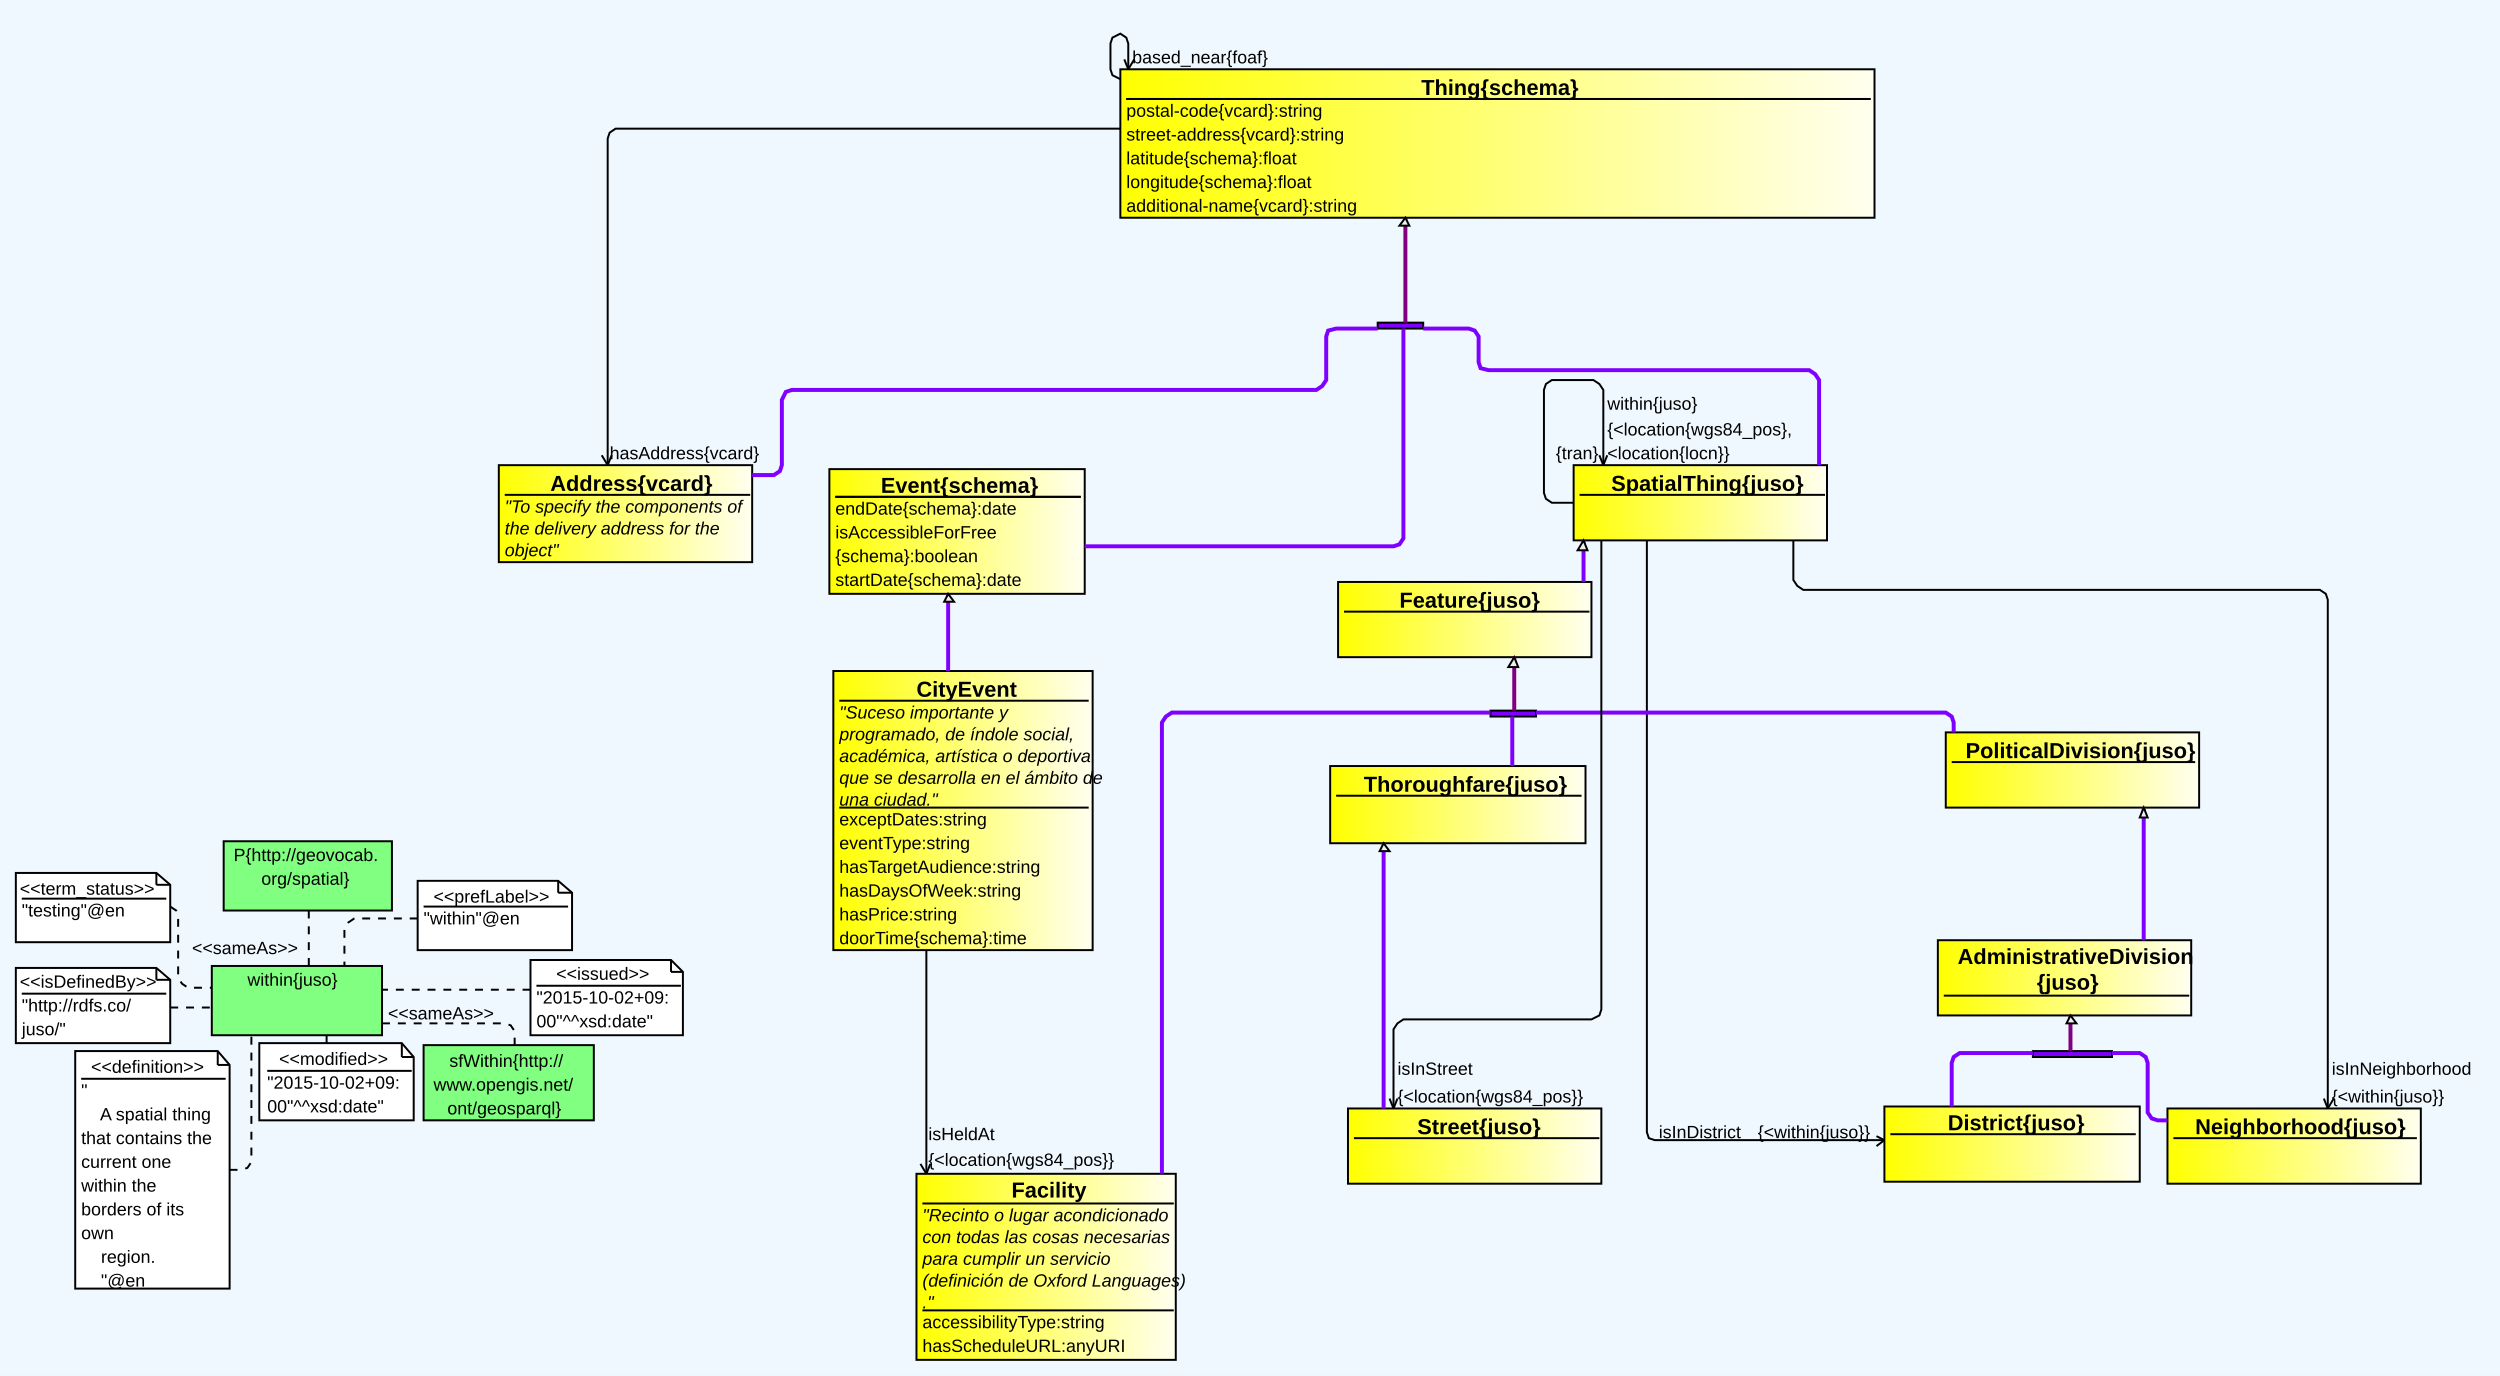
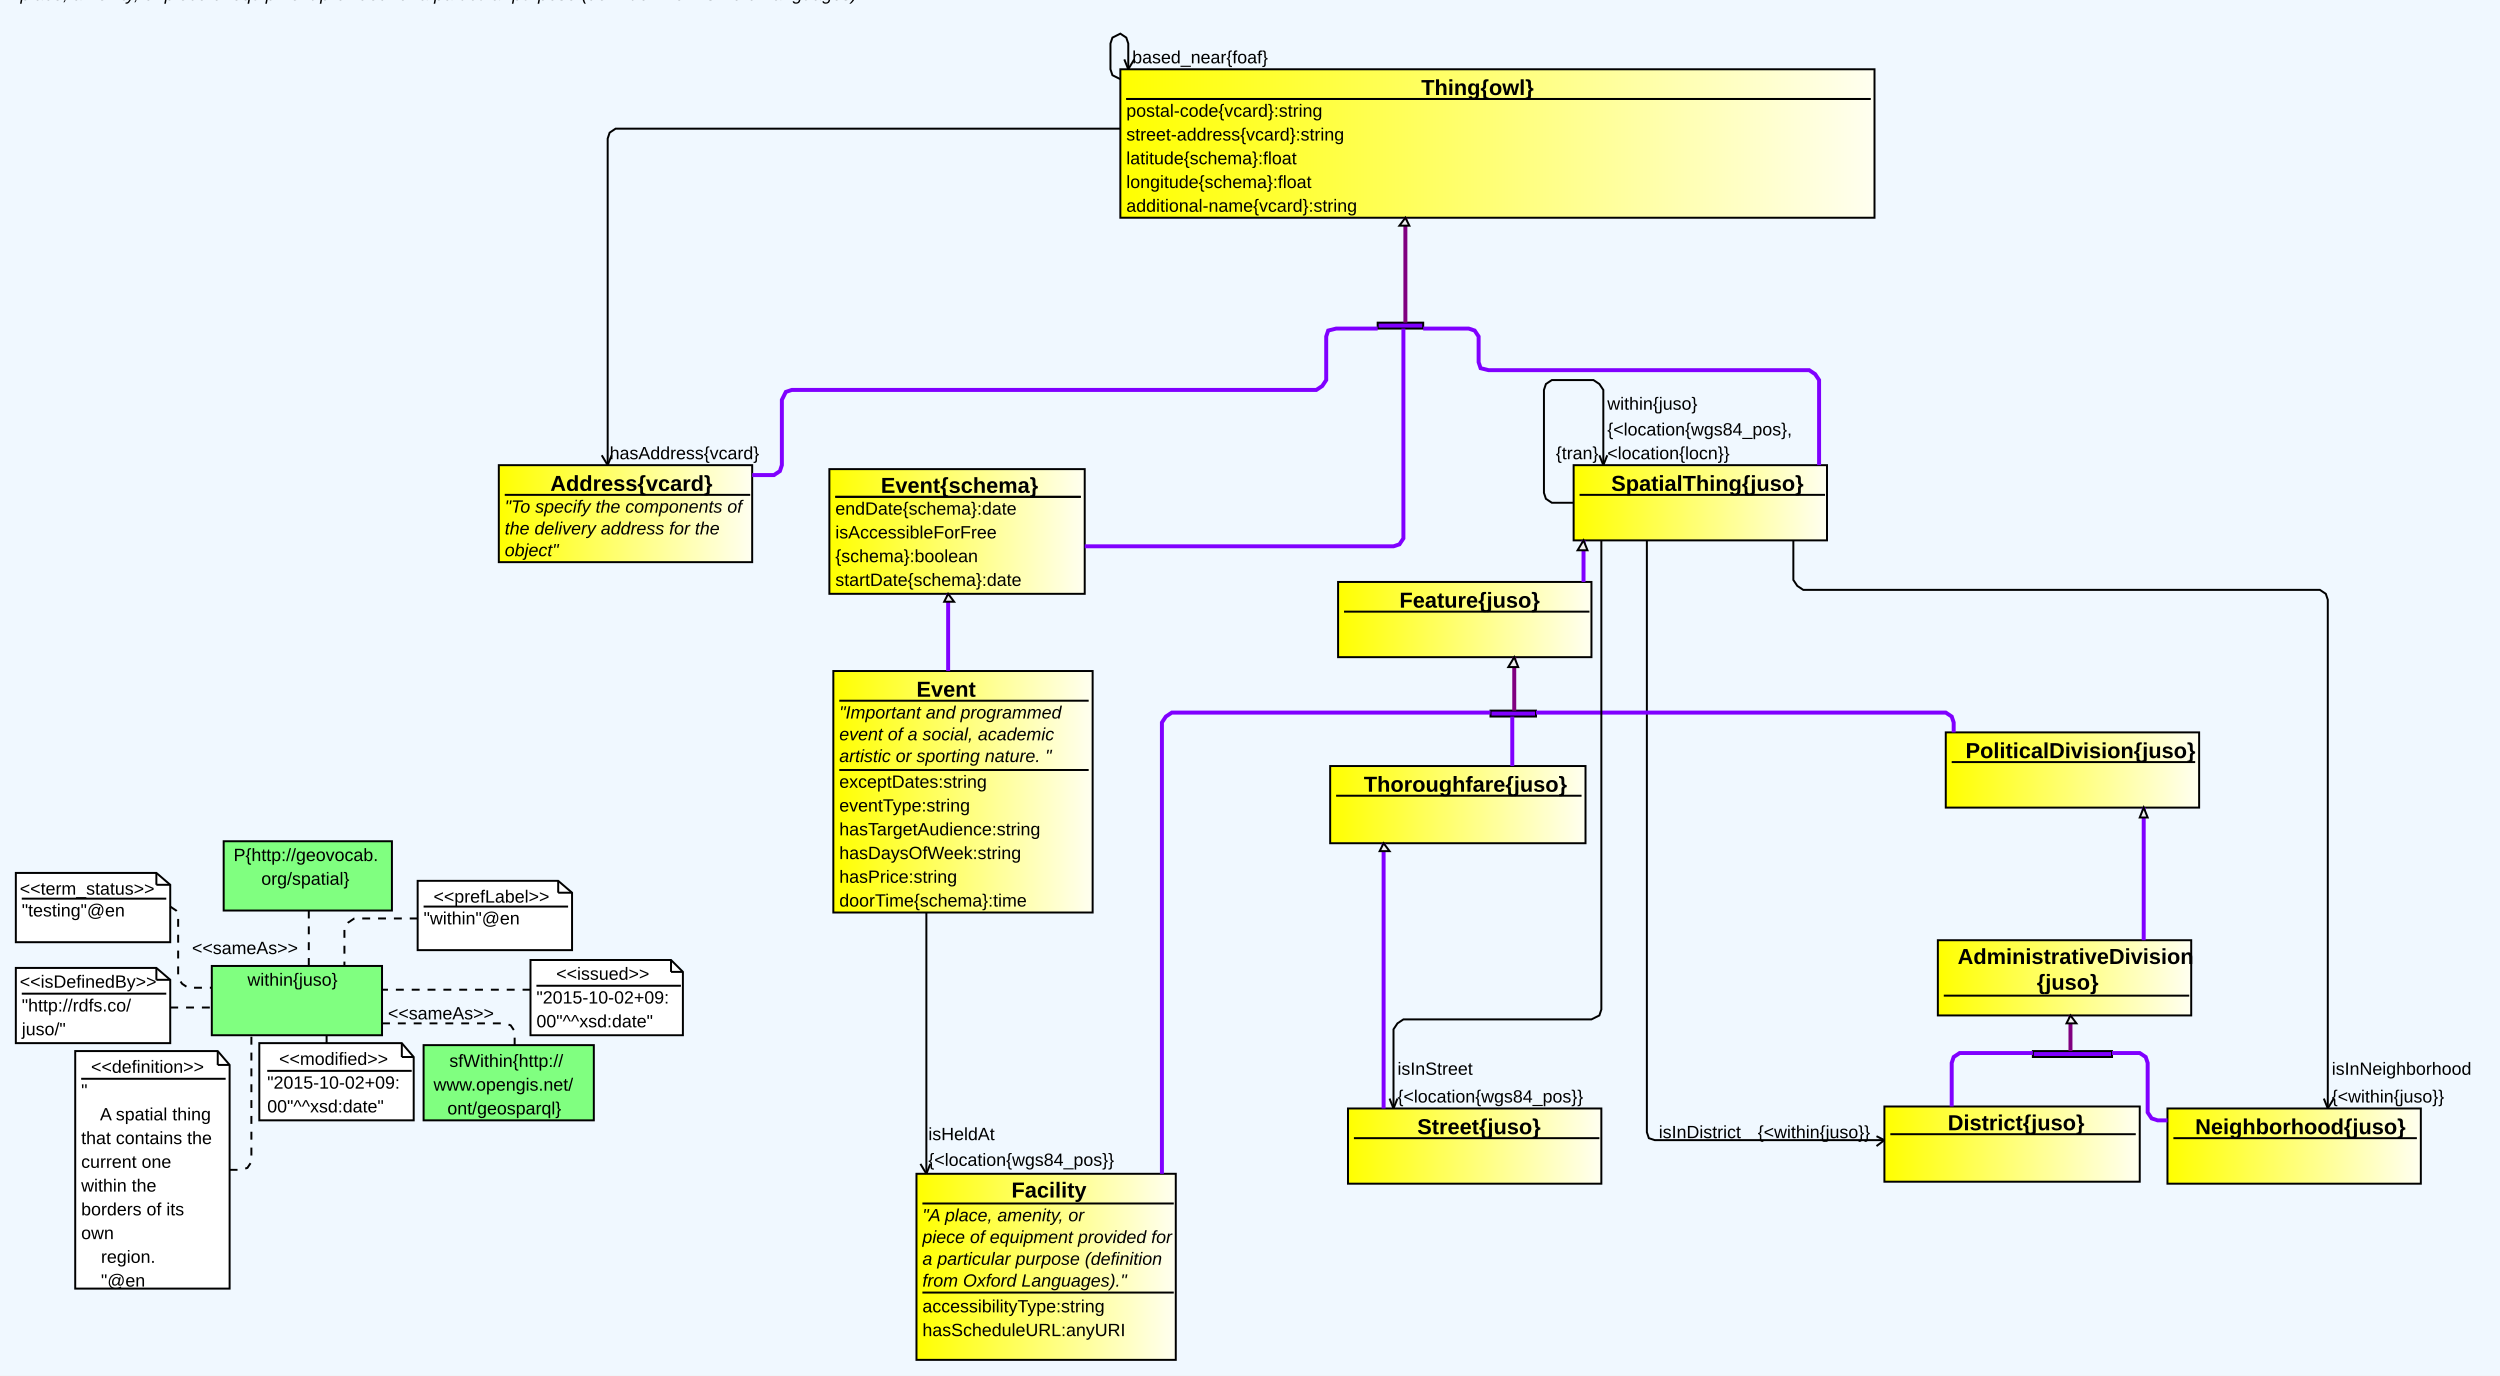
<svg xmlns="http://www.w3.org/2000/svg" version="1.1" xml:space="preserve" width="1263" height="695" viewBox="0 0 1263 695">
 onmousemove="movetip(evt)" onmouseup="endmove()"&gt;
<rect x="0" y="0" width="100%" height="100%" style="fill:#F0F8FF;" />
  <defs>
    <linearGradient id="activ1" x1="0%" y1="0%" x2="100%" y2="0%">
      <stop offset="0%" style="stop-color:#FFFF00;stop-opacity:1" />
      <stop offset="100%" style="stop-color:#FFFFF0;stop-opacity:1" />
    </linearGradient>
  </defs>
  <g id="2000961848">
    <polygon points="463,593 594,593 594,687 463,687 " style="fill:url(#activ1); stroke-width:1;stroke:Black;" />
    <line x1="466" y1="608" x2="593" y2="608" style="stroke-width:1;stroke:Black;" />
    <text style="font-family:Arial;font-size:11px;kerning:0;word-spacing:-1px;fill:Black;font-weight:bold;">
      <tspan x="511" y="605">Facility</tspan>
    </text>
    <text style="font-family:Arial;font-size:9px;kerning:0;word-spacing:-1px;fill:Black;font-style:italic;">
-       <tspan x="466" y="617">"Recinto o lugar acondicionado </tspan>
-       <tspan x="466" y="628">con todas las cosas necesarias </tspan>
-       <tspan x="466" y="639">para cumplir un servicio </tspan>
-       <tspan x="466" y="650">(definición de Oxford Languages)</tspan>
-       <tspan x="466" y="661">."</tspan>
-     </text>
-     <line x1="466" y1="662" x2="593" y2="662" style="stroke-width:1;stroke:Black;" />
-     <text style="font-family:Arial;font-size:9px;kerning:0;word-spacing:-1px;fill:Black;">
-       <tspan x="466" y="671">accessibilityType:string</tspan>
-       <tspan x="466" y="683">hasScheduleURL:anyURI</tspan>
+ A place, amenity, or piece of equipment provided for a particular purpose (definition from Oxford Languages)
+ <tspan x="466" y="617">"A place, amenity, or </tspan>
+       <tspan x="466" y="628">piece of equipment provided for </tspan>
+       <tspan x="466" y="639">a particular purpose (definition </tspan>
+       <tspan x="466" y="650">from Oxford Languages)."</tspan>
+     </text>
+     <line x1="466" y1="653" x2="593" y2="653" style="stroke-width:1;stroke:Black;" />
+     <text style="font-family:Arial;font-size:9px;kerning:0;word-spacing:-1px;fill:Black;">
+       <tspan x="466" y="663">accessibilityType:string</tspan>
+       <tspan x="466" y="675">hasScheduleURL:anyURI</tspan>
    </text>
  </g>
  <g id="2000962291">
    <polygon points="676,294 804,294 804,332 676,332 " style="fill:url(#activ1); stroke-width:1;stroke:Black;" />
    <line x1="679" y1="309" x2="803" y2="309" style="stroke-width:1;stroke:Black;" />
    <text style="font-family:Arial;font-size:11px;kerning:0;word-spacing:-1px;fill:Black;font-weight:bold;">
      <tspan x="707" y="307">Feature{juso}</tspan>
    </text>
  </g>
  <g id="2000962687">
    <polygon points="795,235 923,235 923,273 795,273 " style="fill:url(#activ1); stroke-width:1;stroke:Black;" />
    <line x1="798" y1="250" x2="922" y2="250" style="stroke-width:1;stroke:Black;" />
    <text style="font-family:Arial;font-size:11px;kerning:0;word-spacing:-1px;fill:Black;font-weight:bold;">
      <tspan x="814" y="248">SpatialThing{juso}</tspan>
    </text>
  </g>
  <g id="2000962751">
    <polygon points="672,387 801,387 801,426 672,426 " style="fill:url(#activ1); stroke-width:1;stroke:Black;" />
    <line x1="675" y1="402" x2="799" y2="402" style="stroke-width:1;stroke:Black;" />
    <text style="font-family:Arial;font-size:11px;kerning:0;word-spacing:-1px;fill:Black;font-weight:bold;">
      <tspan x="689" y="400">Thoroughfare{juso}</tspan>
    </text>
  </g>
  <g id="2000962804">
    <polygon points="983,370 1111,370 1111,408 983,408 " style="fill:url(#activ1); stroke-width:1;stroke:Black;" />
    <line x1="986" y1="385" x2="1109" y2="385" style="stroke-width:1;stroke:Black;" />
    <text style="font-family:Arial;font-size:11px;kerning:0;word-spacing:-1px;fill:Black;font-weight:bold;">
      <tspan x="993" y="383">PoliticalDivision{juso}</tspan>
    </text>
  </g>
  <g id="2000962927">
    <polygon points="952,559 1081,559 1081,597 952,597 " style="fill:url(#activ1); stroke-width:1;stroke:Black;" />
    <line x1="955" y1="573" x2="1079" y2="573" style="stroke-width:1;stroke:Black;" />
    <text style="font-family:Arial;font-size:11px;kerning:0;word-spacing:-1px;fill:Black;font-weight:bold;">
      <tspan x="984" y="571">District{juso}</tspan>
    </text>
  </g>
  <g id="2000962994">
    <polygon points="268,523 268,485 339,485 345,491 345,523 " style="fill:White; stroke-width:1;stroke:Black;" />
    <line x1="345" y1="491" x2="339" y2="491" style="stroke-width:1;stroke:Black;" />
    <line x1="339" y1="491" x2="339" y2="485" style="stroke-width:1;stroke:Black;" />
    <line x1="271" y1="498" x2="344" y2="498" style="stroke-width:1;stroke:Black;" />
    <text style="font-family:Arial;font-size:9px;kerning:0;word-spacing:-1px;fill:Black;">
      <tspan x="281" y="495">&lt;&lt;issued&gt;&gt;</tspan>
    </text>
    <text style="font-family:Arial;font-size:9px;kerning:0;word-spacing:-1px;fill:Black;">
      <tspan x="271" y="507">"2015-10-02+09:</tspan>
      <tspan x="271" y="519">00"^^xsd:date"</tspan>
    </text>
  </g>
  <g id="2000963000">
    <polygon points="8,476 8,441 79,441 86,447 86,476 " style="fill:White; stroke-width:1;stroke:Black;" />
    <line x1="86" y1="447" x2="79" y2="447" style="stroke-width:1;stroke:Black;" />
    <line x1="79" y1="447" x2="79" y2="441" style="stroke-width:1;stroke:Black;" />
    <line x1="11" y1="454" x2="84" y2="454" style="stroke-width:1;stroke:Black;" />
    <text style="font-family:Arial;font-size:9px;kerning:0;word-spacing:-1px;fill:Black;">
      <tspan x="10" y="452">&lt;&lt;term_status&gt;&gt;</tspan>
    </text>
    <text style="font-family:Arial;font-size:9px;kerning:0;word-spacing:-1px;fill:Black;">
      <tspan x="11" y="463">"testing"@en</tspan>
    </text>
  </g>
  <g id="2000963006">
    <polygon points="38,651 38,531 110,531 116,538 116,651 " style="fill:White; stroke-width:1;stroke:Black;" />
    <line x1="116" y1="538" x2="110" y2="538" style="stroke-width:1;stroke:Black;" />
    <line x1="110" y1="538" x2="110" y2="531" style="stroke-width:1;stroke:Black;" />
    <line x1="41" y1="545" x2="114" y2="545" style="stroke-width:1;stroke:Black;" />
    <text style="font-family:Arial;font-size:9px;kerning:0;word-spacing:-1px;fill:Black;">
      <tspan x="46" y="542">&lt;&lt;definition&gt;&gt;</tspan>
    </text>
    <text style="font-family:Arial;font-size:9px;kerning:0;word-spacing:-1px;fill:Black;">
      <tspan x="41" y="554">"</tspan>
      <tspan x="41" y="566">    A spatial thing </tspan>
      <tspan x="41" y="578">that contains the </tspan>
      <tspan x="41" y="590">current one </tspan>
      <tspan x="41" y="602">within the </tspan>
      <tspan x="41" y="614">borders of its </tspan>
      <tspan x="41" y="626">own</tspan>
      <tspan x="41" y="638">    region.</tspan>
      <tspan x="41" y="650">    "@en</tspan>
    </text>
  </g>
  <g id="2000963012">
    <polygon points="211,480 211,445 282,445 289,451 289,480 " style="fill:White; stroke-width:1;stroke:Black;" />
    <line x1="289" y1="451" x2="282" y2="451" style="stroke-width:1;stroke:Black;" />
    <line x1="282" y1="451" x2="282" y2="445" style="stroke-width:1;stroke:Black;" />
    <line x1="214" y1="458" x2="287" y2="458" style="stroke-width:1;stroke:Black;" />
    <text style="font-family:Arial;font-size:9px;kerning:0;word-spacing:-1px;fill:Black;">
      <tspan x="219" y="456">&lt;&lt;prefLabel&gt;&gt;</tspan>
    </text>
    <text style="font-family:Arial;font-size:9px;kerning:0;word-spacing:-1px;fill:Black;">
      <tspan x="214" y="467">"within"@en</tspan>
    </text>
  </g>
  <g id="2000963018">
    <polygon points="131,566 131,527 203,527 209,534 209,566 " style="fill:White; stroke-width:1;stroke:Black;" />
    <line x1="209" y1="534" x2="203" y2="534" style="stroke-width:1;stroke:Black;" />
    <line x1="203" y1="534" x2="203" y2="527" style="stroke-width:1;stroke:Black;" />
    <line x1="135" y1="541" x2="208" y2="541" style="stroke-width:1;stroke:Black;" />
    <text style="font-family:Arial;font-size:9px;kerning:0;word-spacing:-1px;fill:Black;">
      <tspan x="141" y="538">&lt;&lt;modified&gt;&gt;</tspan>
    </text>
    <text style="font-family:Arial;font-size:9px;kerning:0;word-spacing:-1px;fill:Black;">
      <tspan x="135" y="550">"2015-10-02+09:</tspan>
      <tspan x="135" y="562">00"^^xsd:date"</tspan>
    </text>
  </g>
  <g id="2000963024">
    <polygon points="8,527 8,489 79,489 86,495 86,527 " style="fill:White; stroke-width:1;stroke:Black;" />
    <line x1="86" y1="495" x2="79" y2="495" style="stroke-width:1;stroke:Black;" />
    <line x1="79" y1="495" x2="79" y2="489" style="stroke-width:1;stroke:Black;" />
    <line x1="11" y1="502" x2="84" y2="502" style="stroke-width:1;stroke:Black;" />
    <text style="font-family:Arial;font-size:9px;kerning:0;word-spacing:-1px;fill:Black;">
      <tspan x="10" y="499">&lt;&lt;isDefinedBy&gt;&gt;</tspan>
    </text>
    <text style="font-family:Arial;font-size:9px;kerning:0;word-spacing:-1px;fill:Black;">
      <tspan x="11" y="511">"http://rdfs.co/</tspan>
      <tspan x="11" y="523">juso/"</tspan>
    </text>
  </g>
  <g id="2000963732">
    <polygon points="113,425 198,425 198,460 113,460 " style="fill:#80FF80; stroke-width:1;stroke:Black;" />
    <text style="font-family:Arial;font-size:9px;kerning:0;word-spacing:-1px;fill:Black;">
      <tspan x="118" y="435">P{http://geovocab.</tspan>
      <tspan x="132" y="447">org/spatial}</tspan>
    </text>
  </g>
  <g id="2000963745">
    <polygon points="107,488 193,488 193,523 107,523 " style="fill:#80FF80; stroke-width:1;stroke:Black;" />
    <text style="font-family:Arial;font-size:9px;kerning:0;word-spacing:-1px;fill:Black;">
      <tspan x="125" y="498">within{juso}</tspan>
    </text>
  </g>
  <g id="2000963758">
    <polygon points="214,528 300,528 300,566 214,566 " style="fill:#80FF80; stroke-width:1;stroke:Black;" />
    <text style="font-family:Arial;font-size:9px;kerning:0;word-spacing:-1px;fill:Black;">
      <tspan x="227" y="539">sfWithin{http://</tspan>
      <tspan x="219" y="551">www.opengis.net/</tspan>
      <tspan x="226" y="563">ont/geosparql}</tspan>
    </text>
  </g>
  <g id="2000961822">
    <polygon points="696,163 719,163 719,166 696,166 " style="fill:#8000FF; stroke-width:1;stroke:Black;" />
  </g>
  <g id="2000962436">
-     <polygon points="421,339 552,339 552,480 421,480 " style="fill:url(#activ1); stroke-width:1;stroke:Black;" />
+     <polygon points="421,339 552,339 552,461 421,461 " style="fill:url(#activ1); stroke-width:1;stroke:Black;" />
    <line x1="424" y1="354" x2="550" y2="354" style="stroke-width:1;stroke:Black;" />
    <text style="font-family:Arial;font-size:11px;kerning:0;word-spacing:-1px;fill:Black;font-weight:bold;">
-       <tspan x="463" y="352">CityEvent</tspan>
+       <tspan x="463" y="352">Event</tspan>
    </text>
    <text style="font-family:Arial;font-size:9px;kerning:0;word-spacing:-1px;fill:Black;font-style:italic;">
-       <tspan x="424" y="363">"Suceso importante y </tspan>
-       <tspan x="424" y="374">programado, de índole social, </tspan>
-       <tspan x="424" y="385">académica, artística o deportiva </tspan>
-       <tspan x="424" y="396">que se desarrolla en el ámbito de </tspan>
-       <tspan x="424" y="407">una ciudad."</tspan>
-     </text>
-     <line x1="424" y1="408" x2="550" y2="408" style="stroke-width:1;stroke:Black;" />
-     <text style="font-family:Arial;font-size:9px;kerning:0;word-spacing:-1px;fill:Black;">
-       <tspan x="424" y="417">exceptDates:string</tspan>
-       <tspan x="424" y="429">eventType:string</tspan>
-       <tspan x="424" y="441">hasTargetAudience:string</tspan>
-       <tspan x="424" y="453">hasDaysOfWeek:string</tspan>
-       <tspan x="424" y="465">hasPrice:string</tspan>
-       <tspan x="424" y="477">doorTime{schema}:time</tspan>
+       <tspan x="424" y="363">"Important and programmed </tspan>
+       <tspan x="424" y="374">event of a social, academic </tspan>
+       <tspan x="424" y="385">artistic or sporting nature. "</tspan>
+     </text>
+     <line x1="424" y1="389" x2="550" y2="389" style="stroke-width:1;stroke:Black;" />
+     <text style="font-family:Arial;font-size:9px;kerning:0;word-spacing:-1px;fill:Black;">
+       <tspan x="424" y="398">exceptDates:string</tspan>
+       <tspan x="424" y="410">eventType:string</tspan>
+       <tspan x="424" y="422">hasTargetAudience:string</tspan>
+       <tspan x="424" y="434">hasDaysOfWeek:string</tspan>
+       <tspan x="424" y="446">hasPrice:string</tspan>
+       <tspan x="424" y="458">doorTime{schema}:time</tspan>
    </text>
  </g>
  <g id="2000962350">
    <polygon points="419,237 548,237 548,300 419,300 " style="fill:url(#activ1); stroke-width:1;stroke:Black;" />
    <line x1="422" y1="251" x2="546" y2="251" style="stroke-width:1;stroke:Black;" />
    <text style="font-family:Arial;font-size:11px;kerning:0;word-spacing:-1px;fill:Black;font-weight:bold;">
      <tspan x="445" y="249">Event{schema}</tspan>
    </text>
    <line x1="422" y1="251" x2="546" y2="251" style="stroke-width:1;stroke:Black;" />
    <text style="font-family:Arial;font-size:9px;kerning:0;word-spacing:-1px;fill:Black;">
      <tspan x="422" y="260">endDate{schema}:date</tspan>
      <tspan x="422" y="272">isAccessibleForFree</tspan>
      <tspan x="422" y="284">{schema}:boolean</tspan>
      <tspan x="422" y="296">startDate{schema}:date</tspan>
    </text>
  </g>
  <g id="2000962268">
    <polygon points="252,235 380,235 380,284 252,284 " style="fill:url(#activ1); stroke-width:1;stroke:Black;" />
    <line x1="255" y1="250" x2="379" y2="250" style="stroke-width:1;stroke:Black;" />
    <text style="font-family:Arial;font-size:11px;kerning:0;word-spacing:-1px;fill:Black;font-weight:bold;">
      <tspan x="278" y="248">Address{vcard}</tspan>
    </text>
    <text style="font-family:Arial;font-size:9px;kerning:0;word-spacing:-1px;fill:Black;font-style:italic;">
      <tspan x="255" y="259">"To specify the components of </tspan>
      <tspan x="255" y="270">the delivery address for the  </tspan>
      <tspan x="255" y="281">object"</tspan>
    </text>
  </g>
  <g id="2000961818">
    <polygon points="1027,531 1067,531 1067,534 1027,534 " style="fill:#8000FF; stroke-width:1;stroke:Black;" />
  </g>
  <g id="2000962868">
    <polygon points="1095,560 1223,560 1223,598 1095,598 " style="fill:url(#activ1); stroke-width:1;stroke:Black;" />
    <line x1="1098" y1="575" x2="1221" y2="575" style="stroke-width:1;stroke:Black;" />
    <text style="font-family:Arial;font-size:11px;kerning:0;word-spacing:-1px;fill:Black;font-weight:bold;">
      <tspan x="1109" y="573">Neighborhood{juso}</tspan>
    </text>
  </g>
  <g id="2000961814">
    <polygon points="753,359 776,359 776,362 753,362 " style="fill:#8000FF; stroke-width:1;stroke:Black;" />
  </g>
  <g id="2000962168">
    <polygon points="979,475 1107,475 1107,513 979,513 " style="fill:url(#activ1); stroke-width:1;stroke:Black;" />
    <line x1="982" y1="503" x2="1106" y2="503" style="stroke-width:1;stroke:Black;" />
    <text style="font-family:Arial;font-size:11px;kerning:0;word-spacing:-1px;fill:Black;font-weight:bold;">
      <tspan x="989" y="487">AdministrativeDivision</tspan>
      <tspan x="1029" y="500">{juso}</tspan>
    </text>
  </g>
  <g id="2000962018">
    <polygon points="566,35 947,35 947,110 566,110 " style="fill:url(#activ1); stroke-width:1;stroke:Black;" />
    <line x1="569" y1="50" x2="945" y2="50" style="stroke-width:1;stroke:Black;" />
    <text style="font-family:Arial;font-size:11px;kerning:0;word-spacing:-1px;fill:Black;font-weight:bold;">
-       <tspan x="718" y="48">Thing{schema}</tspan>
+       <tspan x="718" y="48">Thing{owl}</tspan>
    </text>
    <line x1="569" y1="50" x2="945" y2="50" style="stroke-width:1;stroke:Black;" />
    <text style="font-family:Arial;font-size:9px;kerning:0;word-spacing:-1px;fill:Black;">
      <tspan x="569" y="59">postal-code{vcard}:string</tspan>
      <tspan x="569" y="71">street-address{vcard}:string</tspan>
      <tspan x="569" y="83">latitude{schema}:float</tspan>
      <tspan x="569" y="95">longitude{schema}:float</tspan>
      <tspan x="569" y="107">additional-name{vcard}:string</tspan>
    </text>
  </g>
  <g id="2000961959">
    <polygon points="681,560 809,560 809,598 681,598 " style="fill:url(#activ1); stroke-width:1;stroke:Black;" />
    <line x1="684" y1="575" x2="808" y2="575" style="stroke-width:1;stroke:Black;" />
    <text style="font-family:Arial;font-size:11px;kerning:0;word-spacing:-1px;fill:Black;font-weight:bold;">
      <tspan x="716" y="573">Street{juso}</tspan>
    </text>
  </g>
  <g id="2000963030">
    <path d="M800,294 L800,273 " style="fill:none;stroke-width:2;stroke:#8000FF;" />
    <polygon points="802,278 800,273 797,278 " style="fill:#F0F0F0;stroke-width:1;stroke:Black;" />
  </g>
  <g id="2000963032">
    <path d="M479,339 L479,300 " style="fill:none;stroke-width:2;stroke:#8000FF;" />
    <polygon points="482,304 479,300 477,304 " style="fill:#F0F0F0;stroke-width:1;stroke:Black;" />
  </g>
  <g id="2000963033">
    <path d="M1083,475 L1083,408 " style="fill:none;stroke-width:2;stroke:#8000FF;" />
    <polygon points="1085,413 1083,408 1081,413 " style="fill:#F0F0F0;stroke-width:1;stroke:Black;" />
  </g>
  <g id="2000963034">
    <path d="M699,560 L699,426 " style="fill:none;stroke-width:2;stroke:#8000FF;" />
    <polygon points="702,430 699,426 697,430 " style="fill:#F0F0F0;stroke-width:1;stroke:Black;" />
  </g>
  <g id="2000963151">
    <path d="M795,254 L784,254 781,252 780,249 780,197 781,194 784,192 805,192 808,194 810,197 810,235 " style="fill:none;stroke-width:1;stroke:Black;" />
    <line x1="808" y1="230" x2="810" y2="235" style="stroke-width:1;stroke:Black;" />
    <line x1="812" y1="230" x2="810" y2="235" style="stroke-width:1;stroke:Black;" />
    <text style="font-family:Arial;font-size:9px;kerning:0;word-spacing:-1px;fill:Black;">
      <tspan x="812" y="207">within{juso}</tspan>
    </text>
    <text style="font-family:Arial;font-size:9px;kerning:0;word-spacing:-1px;fill:Black;">
      <tspan x="812" y="220">{&lt;location{wgs84_pos},</tspan>
      <tspan x="812" y="232">&lt;location{locn}}</tspan>
    </text>
    <text style="font-family:Arial;font-size:9px;kerning:0;word-spacing:-1px;fill:Black;">
      <tspan x="786" y="232">{tran}</tspan>
    </text>
  </g>
  <g id="2000963566">
-     <path d="M468,480 L468,593 " style="fill:none;stroke-width:1;stroke:Black;" />
+     <path d="M468,461 L468,593 " style="fill:none;stroke-width:1;stroke:Black;" />
    <line x1="465" y1="588" x2="468" y2="593" style="stroke-width:1;stroke:Black;" />
    <line x1="470" y1="588" x2="468" y2="593" style="stroke-width:1;stroke:Black;" />
    <text style="font-family:Arial;font-size:9px;kerning:0;word-spacing:-1px;fill:Black;">
      <tspan x="469" y="576">isHeldAt</tspan>
    </text>
    <text style="font-family:Arial;font-size:9px;kerning:0;word-spacing:-1px;fill:Black;">
      <tspan x="469" y="589">{&lt;location{wgs84_pos}}</tspan>
    </text>
  </g>
  <g id="2000963637">
    <path d="M566,65 L311,65 308,67 307,70 307,235 " style="fill:none;stroke-width:1;stroke:Black;" />
    <line x1="304" y1="230" x2="307" y2="235" style="stroke-width:1;stroke:Black;" />
    <line x1="309" y1="230" x2="307" y2="235" style="stroke-width:1;stroke:Black;" />
    <text style="font-family:Arial;font-size:9px;kerning:0;word-spacing:-1px;fill:Black;">
      <tspan x="308" y="232">hasAddress{vcard}</tspan>
    </text>
  </g>
  <g id="2000963724">
    <path d="M1095,566 L1090,566 1087,565 1085,562 1085,537 1084,534 1081,532 1067,532 " style="fill:none;stroke-width:2;stroke:#8000FF;" />
  </g>
  <g id="2000963725">
    <path d="M986,559 L986,537 987,534 990,532 1027,532 " style="fill:none;stroke-width:2;stroke:#8000FF;" />
  </g>
  <g id="2000963771">
    <path d="M193,517 L255,517 258,518 260,521 260,528 " style="fill:none;stroke-width:1;stroke:Black;stroke-dasharray:4,4;" />
    <text style="font-family:Arial;font-size:9px;kerning:0;word-spacing:-1px;fill:Black;">
      <tspan x="196" y="515">&lt;&lt;sameAs&gt;&gt;</tspan>
    </text>
  </g>
  <g id="2000963778">
    <path d="M156,488 L156,460 " style="fill:none;stroke-width:1;stroke:Black;stroke-dasharray:4,4;" />
    <text style="font-family:Arial;font-size:9px;kerning:0;word-spacing:-1px;fill:Black;">
      <tspan x="97" y="482">&lt;&lt;sameAs&gt;&gt;</tspan>
    </text>
  </g>
  <g id="2000963785">
    <path d="M116,591 L122,591 125,590 127,587 127,523 " style="fill:none;stroke-width:1;stroke:Black;stroke-dasharray:4,4;" />
  </g>
  <g id="2000963786">
    <path d="M86,509 L107,509 " style="fill:none;stroke-width:1;stroke:Black;stroke-dasharray:4,4;" />
  </g>
  <g id="2000963787">
    <path d="M165,527 L165,523 " style="fill:none;stroke-width:1;stroke:Black;stroke-dasharray:4,4;" />
  </g>
  <g id="2000963788">
    <path d="M211,464 L179,464 176,466 174,469 174,488 " style="fill:none;stroke-width:1;stroke:Black;stroke-dasharray:4,4;" />
  </g>
  <g id="2000963789">
    <path d="M268,500 L193,500 " style="fill:none;stroke-width:1;stroke:Black;stroke-dasharray:4,4;" />
  </g>
  <g id="2000963790">
    <path d="M86,458 L86,458 89,460 90,463 90,494 92,497 95,499 107,499 " style="fill:none;stroke-width:1;stroke:Black;stroke-dasharray:4,4;" />
  </g>
  <g id="2000963352">
    <path d="M566,40 L566,40 562,38 561,35 561,22 562,19 566,17 566,17 569,19 570,22 570,35 " style="fill:none;stroke-width:1;stroke:Black;" />
    <line x1="568" y1="30" x2="570" y2="35" style="stroke-width:1;stroke:Black;" />
    <line x1="573" y1="30" x2="570" y2="35" style="stroke-width:1;stroke:Black;" />
    <text style="font-family:Arial;font-size:9px;kerning:0;word-spacing:-1px;fill:Black;">
      <tspan x="572" y="32">based_near{foaf}</tspan>
    </text>
  </g>
  <g id="2000963701">
    <path d="M1046,531 L1046,513 " style="fill:none;stroke-width:2;stroke:Purple;" />
    <polygon points="1049,517 1046,513 1044,517 " style="fill:#F0F0F0;stroke-width:1;stroke:Black;" />
  </g>
  <g id="2000963501">
    <path d="M832,273 L832,572 833,575 836,576 952,576 " style="fill:none;stroke-width:1;stroke:Black;" />
    <line x1="948" y1="574" x2="952" y2="576" style="stroke-width:1;stroke:Black;" />
    <line x1="948" y1="579" x2="952" y2="576" style="stroke-width:1;stroke:Black;" />
    <text style="font-family:Arial;font-size:9px;kerning:0;word-spacing:-1px;fill:Black;">
      <tspan x="838" y="575">isInDistrict</tspan>
    </text>
    <text style="font-family:Arial;font-size:9px;kerning:0;word-spacing:-1px;fill:Black;">
      <tspan x="888" y="575">{&lt;within{juso}}</tspan>
    </text>
  </g>
  <g id="2000963281">
    <path d="M906,273 L906,293 908,296 911,298 1172,298 1175,300 1176,303 1176,560 " style="fill:none;stroke-width:1;stroke:Black;" />
    <line x1="1174" y1="555" x2="1176" y2="560" style="stroke-width:1;stroke:Black;" />
    <line x1="1179" y1="555" x2="1176" y2="560" style="stroke-width:1;stroke:Black;" />
    <text style="font-family:Arial;font-size:9px;kerning:0;word-spacing:-1px;fill:Black;">
      <tspan x="1178" y="543">isInNeighborhood</tspan>
    </text>
    <text style="font-family:Arial;font-size:9px;kerning:0;word-spacing:-1px;fill:Black;">
      <tspan x="1178" y="557">{&lt;within{juso}}</tspan>
    </text>
  </g>
  <g id="2000963731">
    <path d="M587,593 L587,365 589,362 592,360 753,360 " style="fill:none;stroke-width:2;stroke:#8000FF;" />
  </g>
  <g id="2000963723">
    <path d="M987,370 L987,365 986,362 983,360 776,360 " style="fill:none;stroke-width:2;stroke:#8000FF;" />
  </g>
  <g id="2000963702">
    <path d="M765,359 L765,332 " style="fill:none;stroke-width:2;stroke:Purple;" />
    <polygon points="767,337 765,332 762,337 " style="fill:#F0F0F0;stroke-width:1;stroke:Black;" />
  </g>
  <g id="2000963730">
    <path d="M764,387 L764,362 " style="fill:none;stroke-width:2;stroke:#8000FF;" />
  </g>
  <g id="2000963721">
    <path d="M380,240 L391,240 394,238 395,235 395,202 397,198 400,197 665,197 668,195 670,192 670,170 671,167 675,166 696,166 " style="fill:none;stroke-width:2;stroke:#8000FF;" />
  </g>
  <g id="2000963728">
    <path d="M919,235 L919,192 917,189 914,187 752,187 748,186 747,183 747,170 745,167 742,166 719,166 " style="fill:none;stroke-width:2;stroke:#8000FF;" />
  </g>
  <g id="2000963719">
    <path d="M548,276 L704,276 707,275 709,272 709,166 " style="fill:none;stroke-width:2;stroke:#8000FF;" />
  </g>
  <g id="2000963700">
    <path d="M710,163 L710,110 " style="fill:none;stroke-width:2;stroke:Purple;" />
    <polygon points="712,114 710,110 707,114 " style="fill:#F0F0F0;stroke-width:1;stroke:Black;" />
  </g>
  <g id="2000963035">
    <path d="M809,273 L809,510 808,513 804,515 709,515 706,517 704,520 704,560 " style="fill:none;stroke-width:1;stroke:Black;" />
    <line x1="702" y1="555" x2="704" y2="560" style="stroke-width:1;stroke:Black;" />
    <line x1="706" y1="555" x2="704" y2="560" style="stroke-width:1;stroke:Black;" />
    <text style="font-family:Arial;font-size:9px;kerning:0;word-spacing:-1px;fill:Black;">
      <tspan x="706" y="543">isInStreet</tspan>
    </text>
    <text style="font-family:Arial;font-size:9px;kerning:0;word-spacing:-1px;fill:Black;">
      <tspan x="706" y="557">{&lt;location{wgs84_pos}}</tspan>
    </text>
  </g>
</svg>
